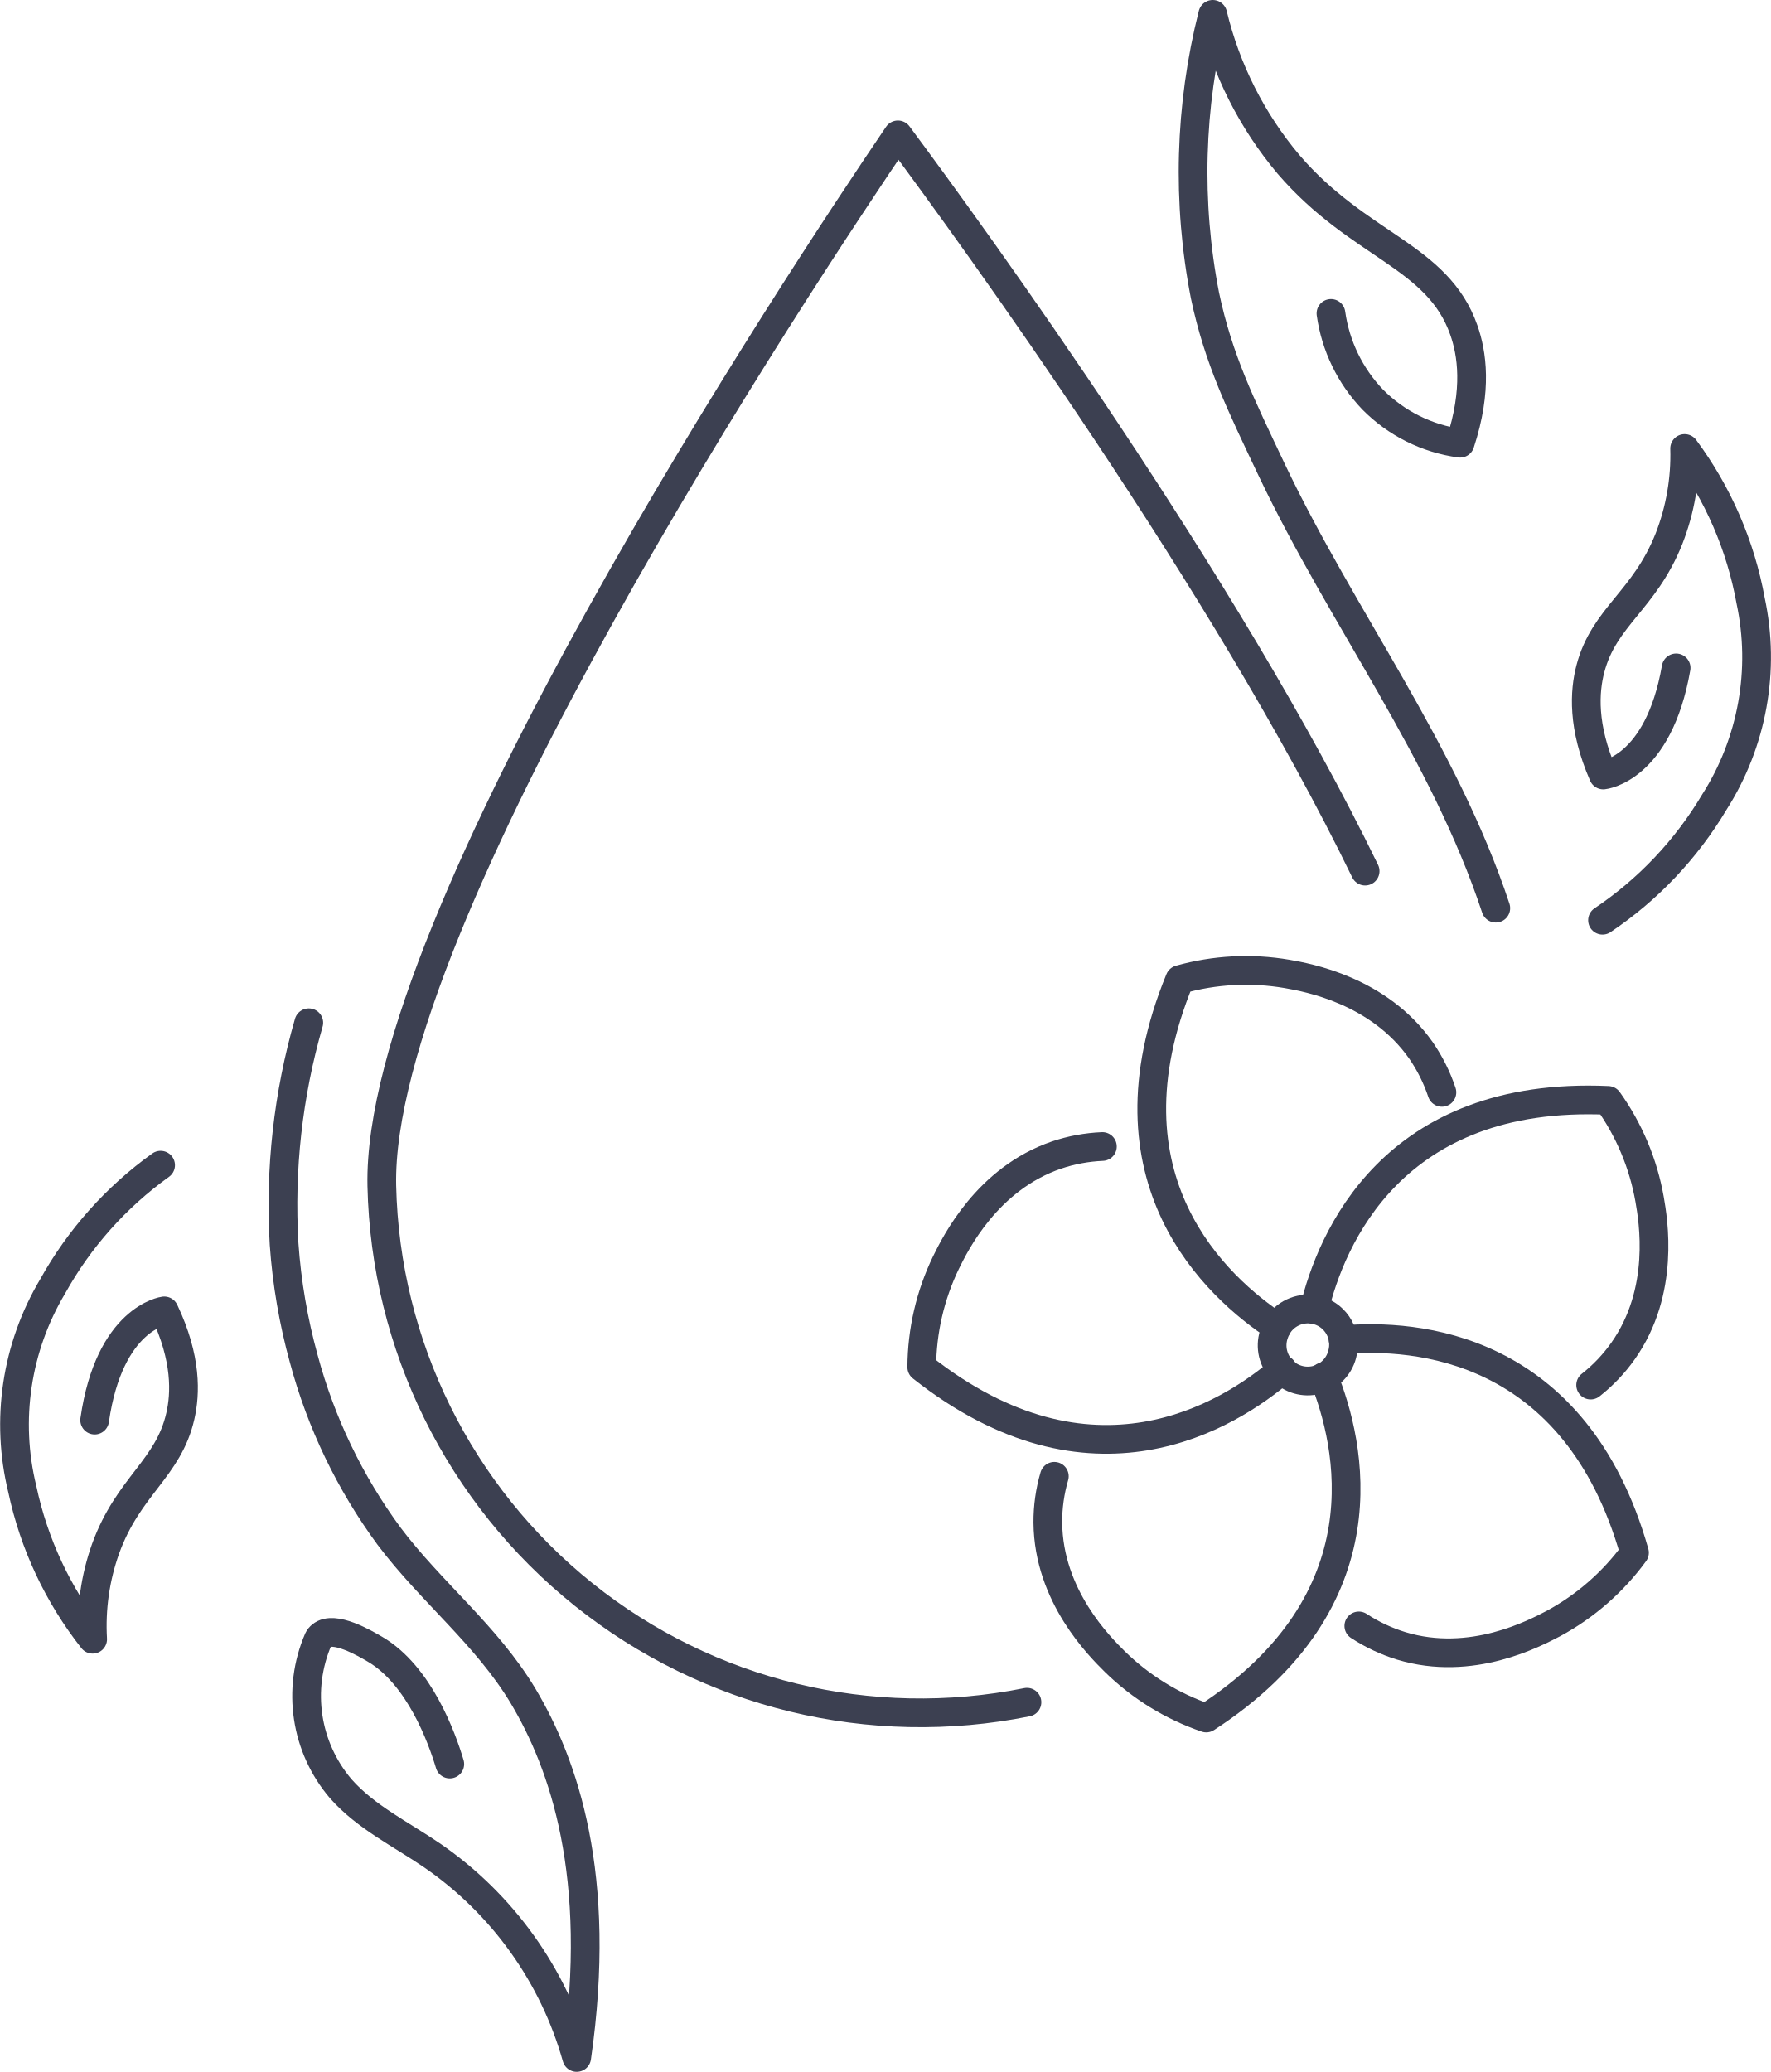
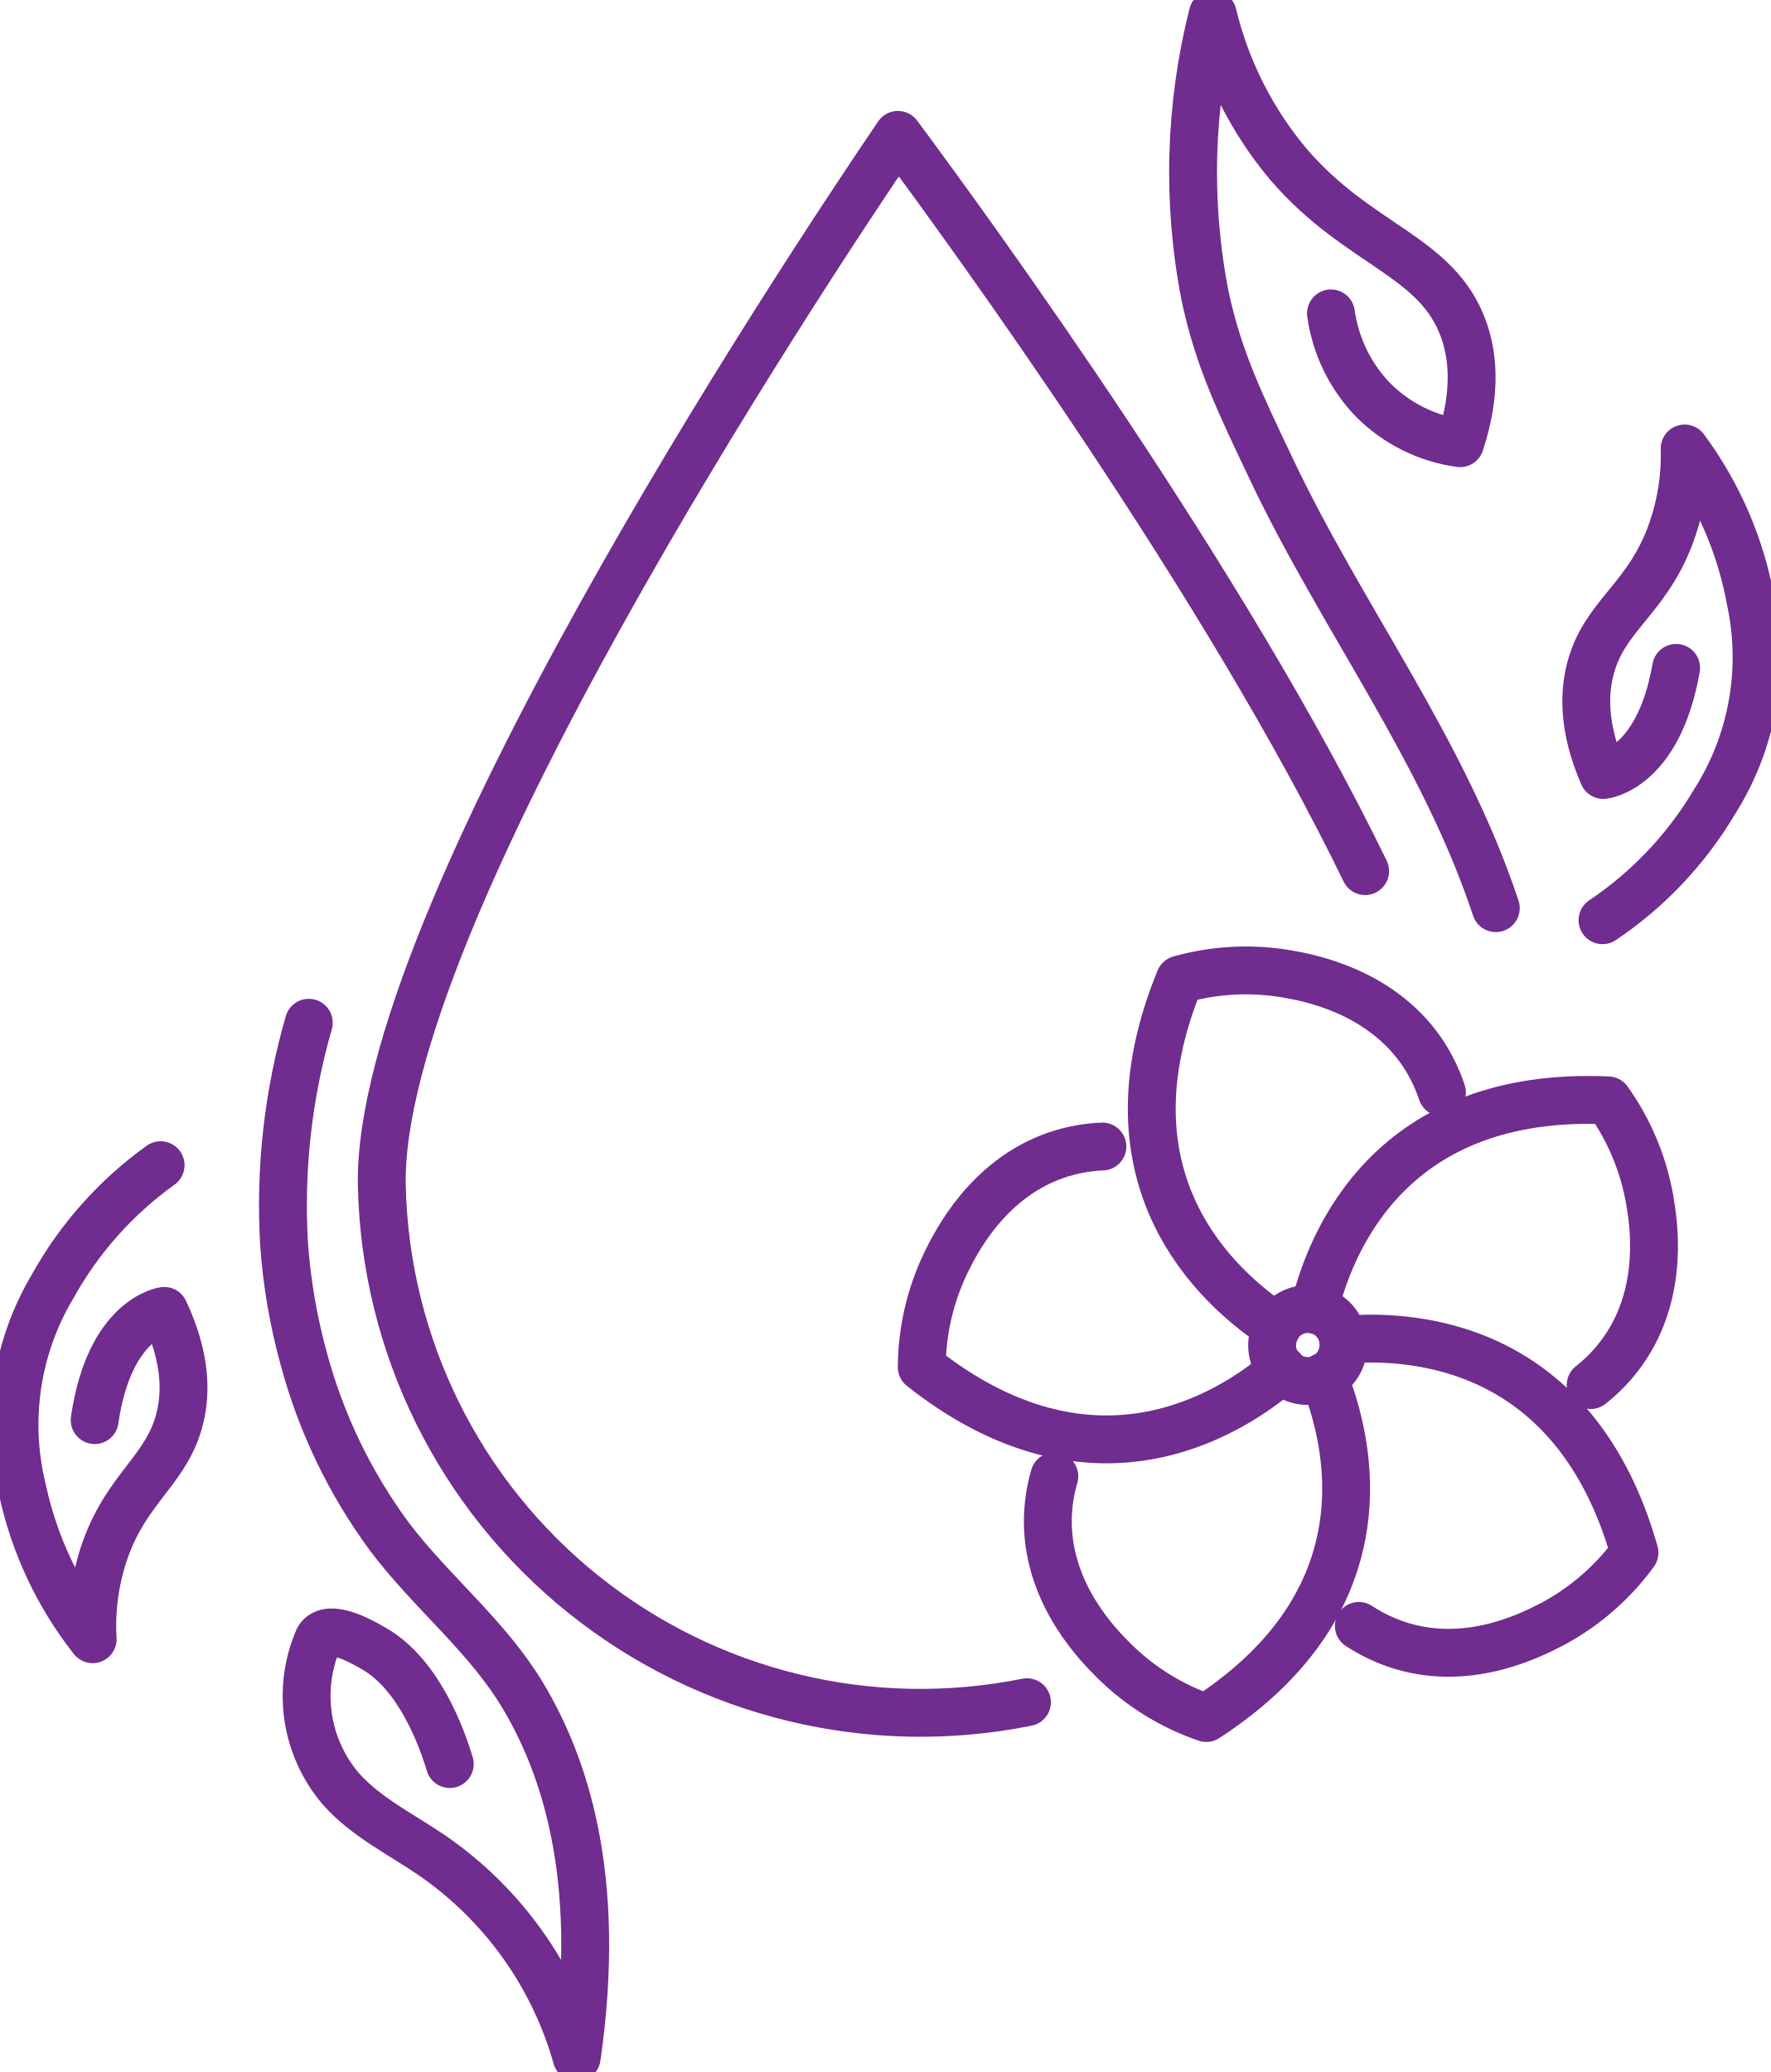
<svg xmlns="http://www.w3.org/2000/svg" id="Layer_1" data-name="Layer 1" viewBox="0 0 185 216.45">
  <defs>
-     <style>.cls-1{fill:none;stroke:#3c4051;stroke-linecap:round;stroke-linejoin:round;stroke-width:3px;}</style>
+     <style>.cls-1{fill:none;stroke:#702c8e;stroke-linecap:round;stroke-linejoin:round;stroke-width:5px;}</style>
  </defs>
  <g id="_Group_" data-name="&lt;Group&gt;">
    <g id="_Group_2" data-name="&lt;Group&gt;">
      <path id="_Path_" data-name="&lt;Path&gt;" class="cls-1" d="M315.79,368.86a56.29,56.29,0,0,1-67.4-53.95c-.59-27.77,43.52-94.46,53.92-109.78,7.92,10.66,34.31,47,48.81,76.91" transform="translate(-208.5 -191.04)" />
    </g>
    <g id="_Group_3" data-name="&lt;Group&gt;">
      <path id="_Path_2" data-name="&lt;Path&gt;" class="cls-1" d="M375.92,287.17a38.64,38.64,0,0,0,11.67-12.32,28.2,28.2,0,0,0,3.8-21.07,38.16,38.16,0,0,0-6.89-15.89,24,24,0,0,1-1.63,9.41c-2.59,6.52-6.79,8.14-8.22,13.61-.61,2.34-.87,6,1.35,11.09,0,0,5.75-.56,7.61-11.19" transform="translate(-208.5 -191.04)" />
      <path id="_Path_3" data-name="&lt;Path&gt;" class="cls-1" d="M364.77,285.91c-5.44-16.43-16-30.22-23.38-45.72-3.32-7-5.59-11.62-7-18.27a67.25,67.25,0,0,1,.81-29.38,38.25,38.25,0,0,0,7.92,15.68c7.37,8.57,15.58,9.5,18.31,17.3.84,2.38,1.46,6.21-.39,11.82a15.86,15.86,0,0,1-9.13-4.56,16.27,16.27,0,0,1-4.36-9" transform="translate(-208.5 -191.04)" />
    </g>
    <g id="_Group_4" data-name="&lt;Group&gt;">
      <path id="_Path_4" data-name="&lt;Path&gt;" class="cls-1" d="M225.28,312.76A38.64,38.64,0,0,0,214,325.42a28.21,28.21,0,0,0-3.17,21.18,38.16,38.16,0,0,0,7.35,15.68,24,24,0,0,1,1.35-9.45c2.39-6.59,6.55-8.34,7.81-13.85.54-2.36.69-6-1.68-11,0,0-5.73.73-7.27,11.41" transform="translate(-208.5 -191.04)" />
      <path id="_Path_5" data-name="&lt;Path&gt;" class="cls-1" d="M240.76,297.88A68.71,68.71,0,0,0,238.18,321a61.09,61.09,0,0,0,2.06,12,55.56,55.56,0,0,0,8.91,18.52c4.39,5.84,10.21,10.36,14,16.69,4.22,7.08,8.35,18.72,5.6,37.76a38.17,38.17,0,0,0-15.1-21.1c-3.26-2.23-6.92-4-9.53-6.95a14.93,14.93,0,0,1-2.36-15.64,1.11,1.11,0,0,1,.31-.38c1.32-1.09,4.52.79,5.6,1.42,4.64,2.72,7,9.26,7.82,12" transform="translate(-208.5 -191.04)" />
    </g>
    <g id="_Group_5" data-name="&lt;Group&gt;">
      <path id="_Path_6" data-name="&lt;Path&gt;" class="cls-1" d="M348.72,332.53a3.72,3.72,0,1,1-7.15-2.05,4.22,4.22,0,0,1,.34-.81,3.73,3.73,0,0,1,3.88-1.83,3,3,0,0,1,.38.09,3.72,3.72,0,0,1,2.55,4.6Z" transform="translate(-208.5 -191.04)" />
      <path id="_Path_7" data-name="&lt;Path&gt;" class="cls-1" d="M341.91,329.67c-6.28-4.13-18.75-15.41-10.16-36.3a25.43,25.43,0,0,1,11.21-.59c2.16.38,9.58,1.7,14,8a17.46,17.46,0,0,1,2.18,4.37" transform="translate(-208.5 -191.04)" />
      <path id="_Path_8" data-name="&lt;Path&gt;" class="cls-1" d="M345.79,327.84c1.75-7.3,8.14-22.87,30.71-21.85a25.35,25.35,0,0,1,4.34,10.34c.38,2.17,1.65,9.59-2.79,15.86a17,17,0,0,1-3.37,3.54" transform="translate(-208.5 -191.04)" />
      <path id="_Path_9" data-name="&lt;Path&gt;" class="cls-1" d="M348.83,331c7.48-.65,24.27.51,30.43,22.24a25.51,25.51,0,0,1-8.45,7.39c-1.93,1-8.58,4.59-15.93,2.34a17.36,17.36,0,0,1-4.42-2.08" transform="translate(-208.5 -191.04)" />
      <path id="_Path_10" data-name="&lt;Path&gt;" class="cls-1" d="M346.77,334.86c2.82,7,6.69,23.34-12.25,35.65a25.41,25.41,0,0,1-9.55-5.89c-1.56-1.55-6.93-6.84-7-14.52a16.85,16.85,0,0,1,.68-4.84" transform="translate(-208.5 -191.04)" />
      <path id="_Path_11" data-name="&lt;Path&gt;" class="cls-1" d="M323.67,310.81a17.25,17.25,0,0,0-4.79.89c-7.27,2.49-10.58,9.26-11.55,11.23a25.39,25.39,0,0,0-2.53,10.93c17.7,14,32,5.14,37.69.24" transform="translate(-208.5 -191.04)" />
    </g>
  </g>
</svg>
